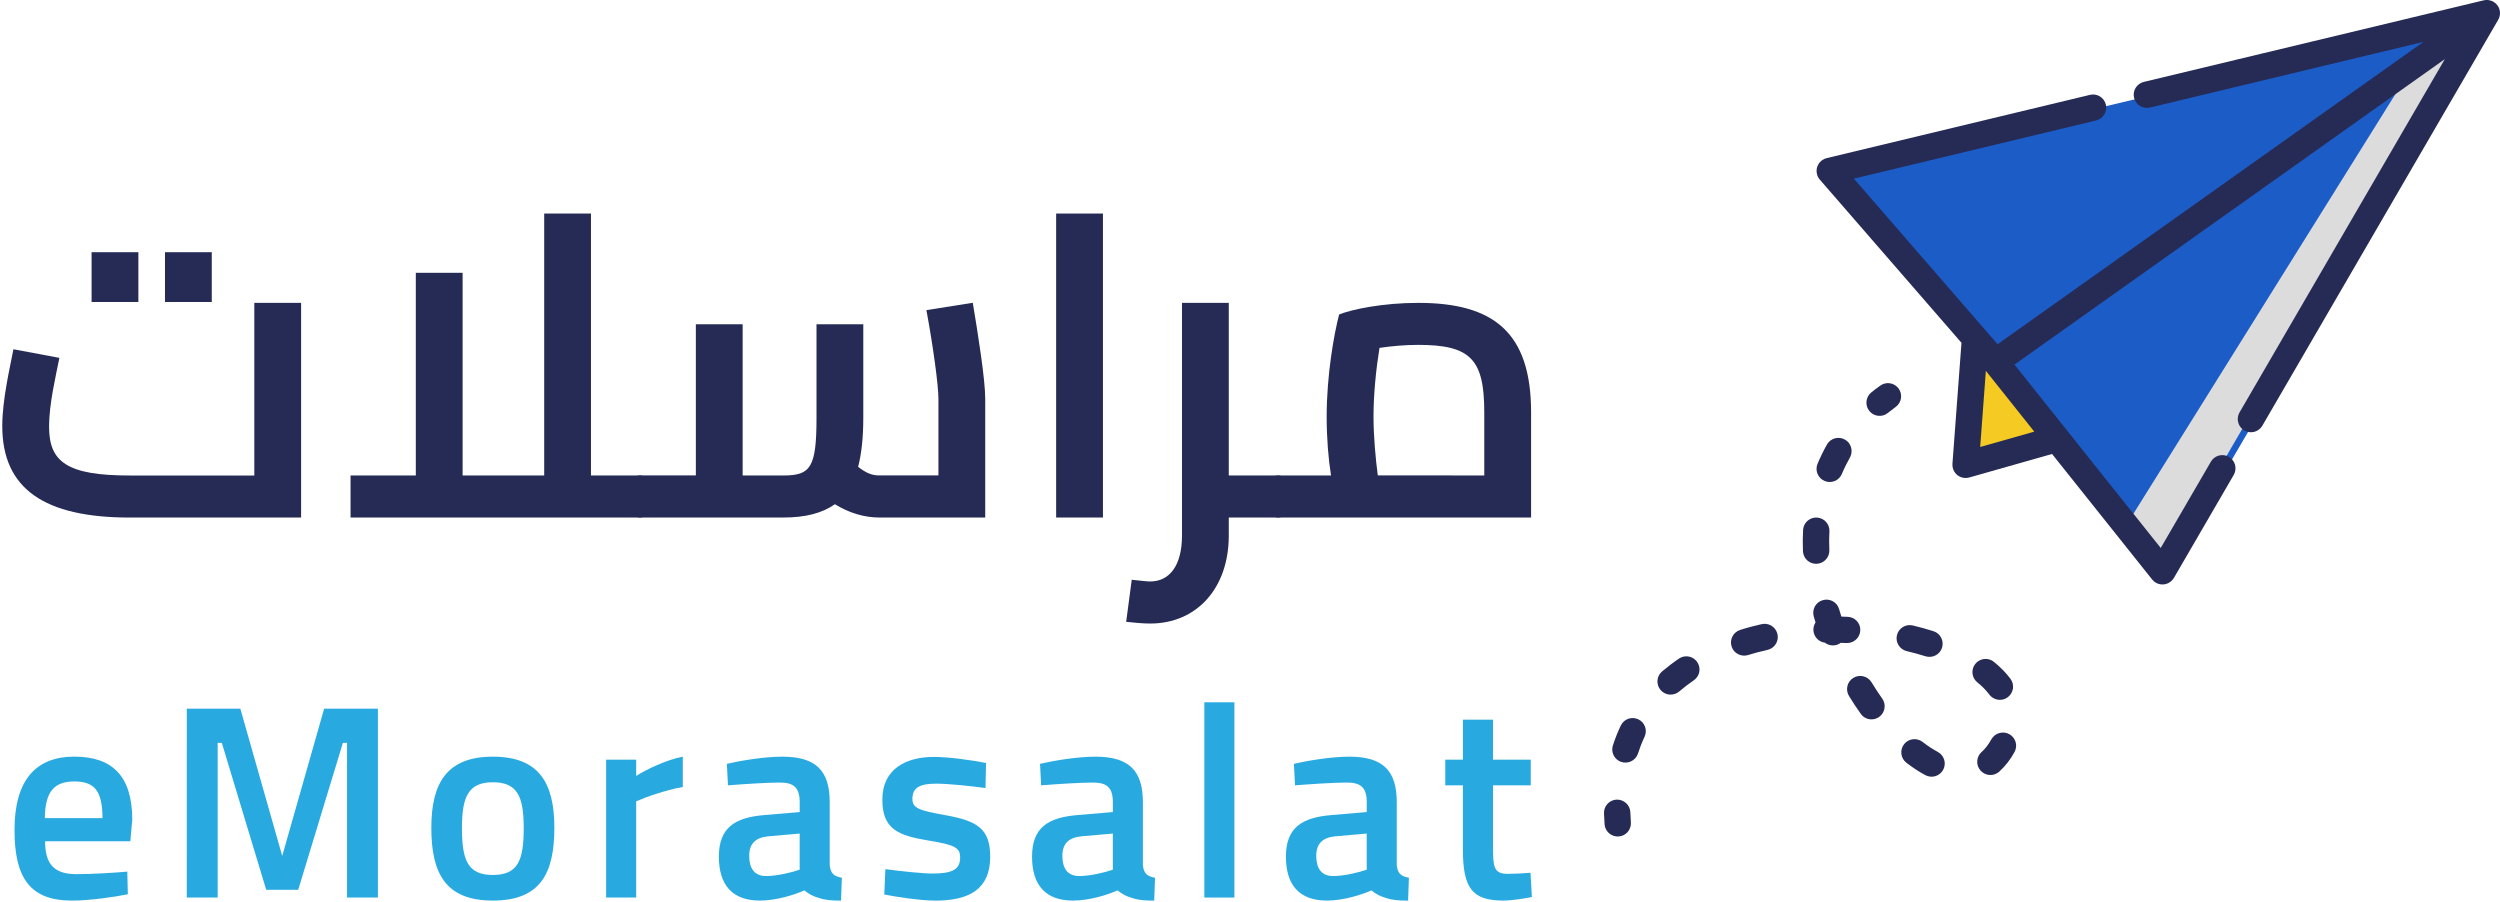
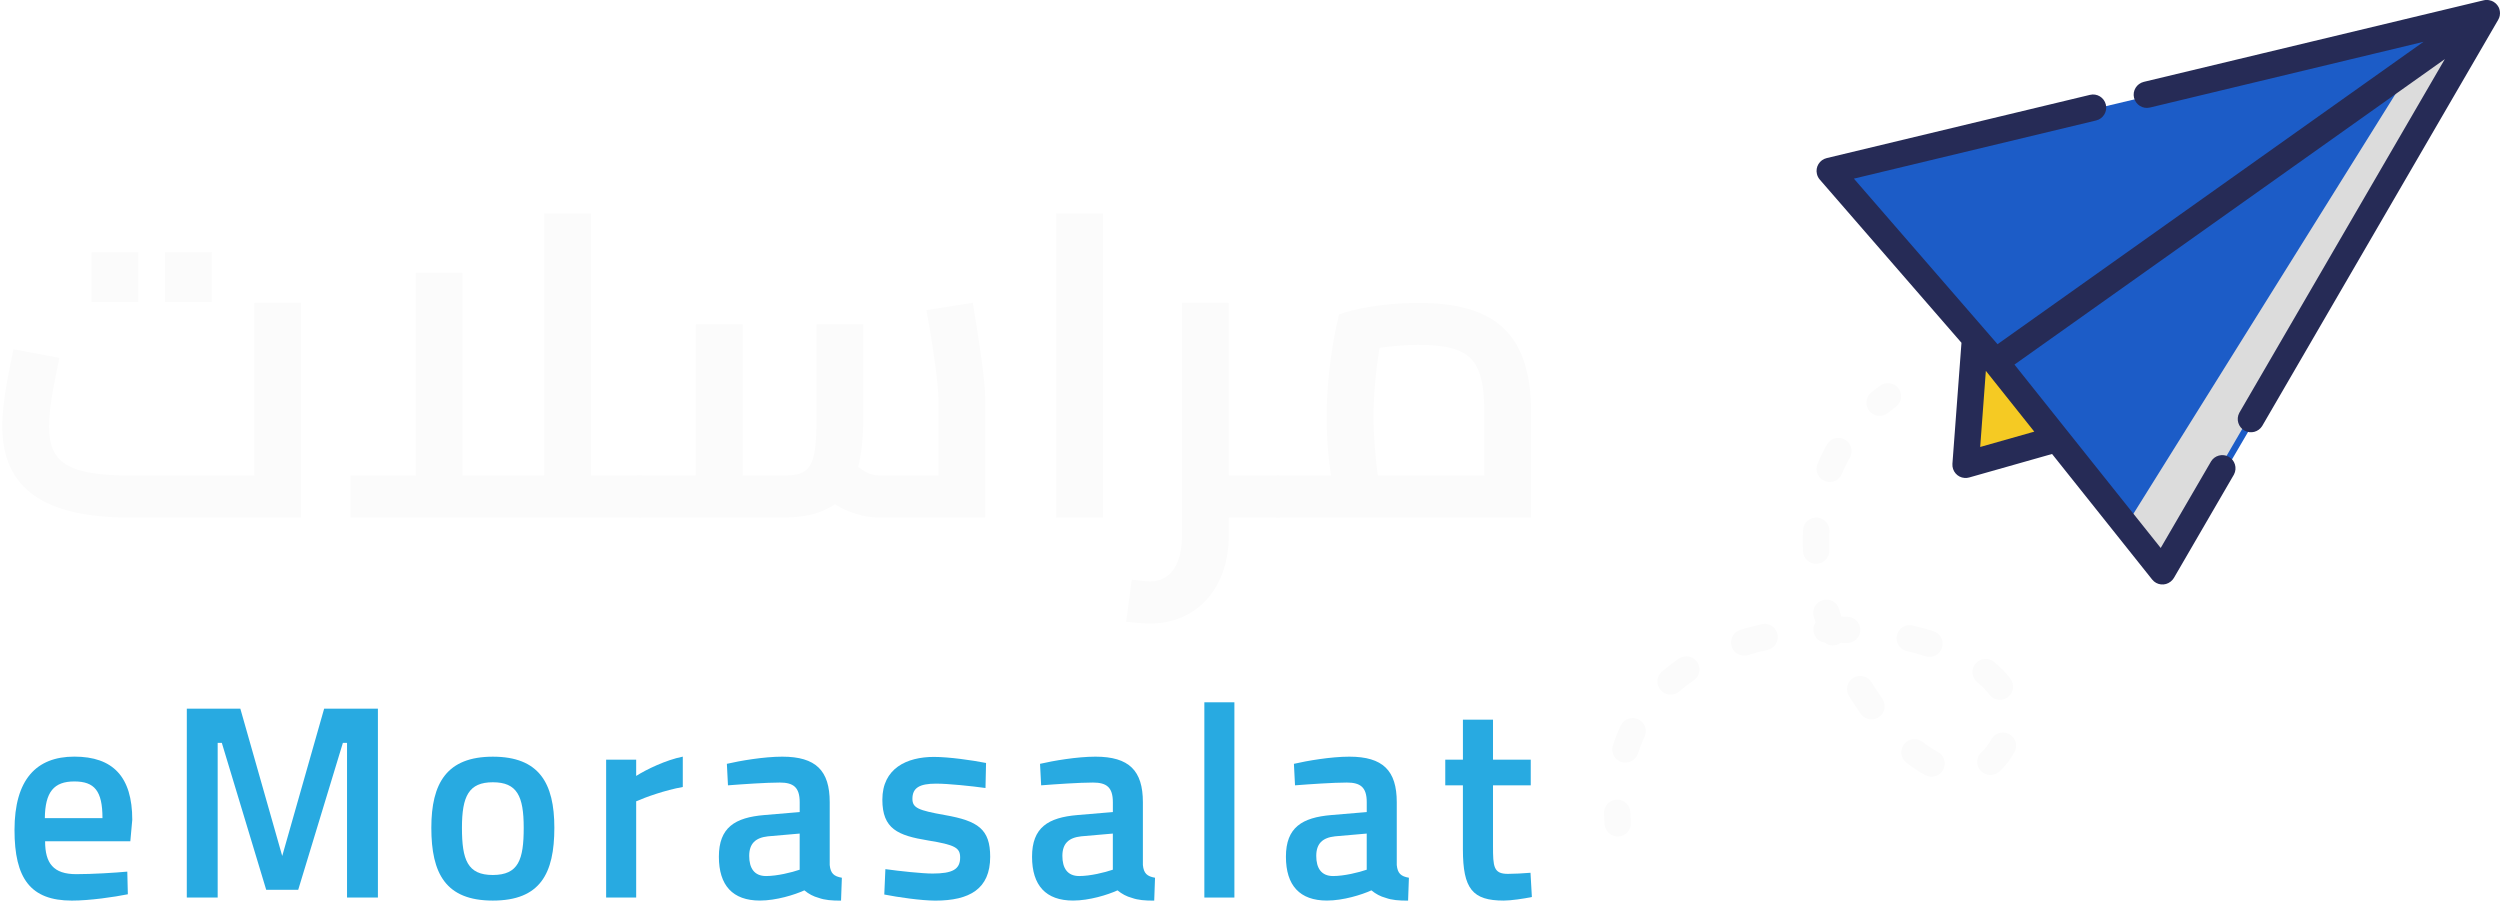
<svg xmlns="http://www.w3.org/2000/svg" version="1.1" id="Layer_1" x="0px" y="0px" width="131.135px" height="47.279px" viewBox="0 0 131.135 47.279" enable-background="new 0 0 131.135 47.279" xml:space="preserve">
  <g>
    <path fill="#F5CA23" d="M103.89,18.008l-0.484,6.484l4.701-1.33" />
-     <path fill="#1C5CC7" d="M104.815,19.105l8.783,10.943l17.064-29.18L104.815,19.105z" />
-     <path fill="#DCDCDC" d="M126.592,3.426l-15.196,24.339l1.826,2.285l16.975-29.18L126.592,3.426z" />
-     <path fill="#1C5CC7" d="M104.542,18.936l-8.657-9.894l34.312-8.172L104.542,18.936z" />
-     <path fill="#262B56" d="M131.093,0.926c0.014-0.033,0.022-0.069,0.03-0.106V0.813c0.007-0.037,0.011-0.073,0.012-0.11V0.697   c0-0.037-0.002-0.074-0.008-0.11V0.583c-0.006-0.035-0.015-0.067-0.024-0.103l-0.004-0.013c-0.008-0.021-0.017-0.044-0.024-0.064   l-0.015-0.028l-0.009-0.015c-0.016-0.03-0.034-0.061-0.056-0.086l-0.01-0.011c-0.021-0.028-0.045-0.057-0.071-0.079l-0.005-0.005   l-0.006-0.005c-0.024-0.022-0.055-0.045-0.084-0.063l-0.01-0.007c-0.029-0.021-0.063-0.035-0.095-0.048l-0.012-0.008   c-0.033-0.013-0.065-0.021-0.101-0.029l-0.01-0.003c-0.035-0.009-0.07-0.015-0.104-0.017h-0.012   c-0.065-0.004-0.135,0.001-0.199,0.019l-17.824,4.278c-0.371,0.091-0.602,0.463-0.512,0.834c0.091,0.371,0.463,0.602,0.834,0.512   l0,0l14.349-3.447l-0.88,0.624l-21.462,15.236L97.244,9.37l12.706-3.051c0.369-0.089,0.6-0.462,0.511-0.833   c-0.09-0.371-0.463-0.601-0.834-0.51l-13.81,3.318c-0.371,0.089-0.602,0.462-0.512,0.833c0.025,0.107,0.076,0.207,0.148,0.291   l7.434,8.563l-0.474,6.35c-0.026,0.38,0.256,0.712,0.636,0.74c0.082,0.007,0.164-0.003,0.243-0.024l4.347-1.234l5.25,6.585   c0.237,0.299,0.674,0.349,0.973,0.108c0.068-0.055,0.125-0.119,0.168-0.192l3.15-5.423c0.18-0.339,0.051-0.758-0.285-0.938   c-0.32-0.17-0.721-0.063-0.912,0.243l-2.644,4.547l-7.671-9.619L128.242,3.1L117.46,21.655c-0.18,0.337-0.052,0.756,0.285,0.937   c0.32,0.172,0.719,0.064,0.912-0.242l12.384-21.312V1.035c0.021-0.033,0.036-0.068,0.05-0.104L131.093,0.926z M103.869,23.446   l0.297-3.993l2.54,3.188L103.869,23.446L103.869,23.446z" />
-     <path fill="#262B56" d="M99.589,20.379c0.225,0.31,0.158,0.739-0.15,0.964l0,0c-0.141,0.104-0.275,0.208-0.41,0.315   c-0.293,0.242-0.729,0.199-0.971-0.096c0,0,0-0.001-0.002-0.002c-0.24-0.295-0.197-0.73,0.098-0.973l0,0   c0.152-0.124,0.311-0.245,0.471-0.358C98.931,20.004,99.362,20.071,99.589,20.379L99.589,20.379z M95.291,29.573l-0.028,0.001   c-0.371,0-0.676-0.292-0.691-0.662c-0.014-0.379-0.014-0.758,0.008-1.137c0.033-0.381,0.373-0.66,0.753-0.625   c0.356,0.033,0.632,0.336,0.628,0.693c-0.02,0.339-0.02,0.676-0.004,1.013C95.97,29.237,95.672,29.559,95.291,29.573z    M92.372,32.747c0.367-0.104,0.75,0.11,0.854,0.479c0.104,0.366-0.107,0.751-0.478,0.854c-0.022,0.007-0.047,0.013-0.071,0.019   c-0.337,0.074-0.67,0.162-0.988,0.262c-0.363,0.11-0.752-0.093-0.862-0.457c-0.112-0.364,0.092-0.75,0.454-0.862   c0-0.001,0.003-0.001,0.003-0.001C91.634,32.927,92.002,32.831,92.372,32.747z M88.104,34.522c0.328-0.194,0.752-0.085,0.945,0.243   c0.18,0.302,0.104,0.688-0.175,0.9c-0.276,0.188-0.544,0.391-0.789,0.602c-0.288,0.25-0.726,0.219-0.976-0.068   c0,0,0-0.002-0.002-0.002c-0.248-0.288-0.219-0.724,0.07-0.973c0-0.001,0.002-0.002,0.002-0.002   C87.472,34.976,87.78,34.74,88.104,34.522z M104.351,36.435c-0.186-0.24-0.396-0.457-0.636-0.646   c-0.296-0.241-0.339-0.677-0.098-0.972s0.677-0.34,0.972-0.1c0.34,0.276,0.633,0.574,0.866,0.886   c0.229,0.304,0.169,0.734-0.136,0.966c-0.119,0.092-0.266,0.141-0.416,0.141C104.687,36.709,104.481,36.607,104.351,36.435z    M85.933,37.73c0.346,0.162,0.493,0.571,0.33,0.918c0,0,0,0,0,0.001c-0.139,0.296-0.258,0.601-0.357,0.912   c-0.137,0.354-0.537,0.53-0.895,0.395c-0.324-0.126-0.505-0.474-0.422-0.811c0.118-0.372,0.26-0.737,0.426-1.084   c0.162-0.347,0.574-0.493,0.92-0.33L85.933,37.73z M95.711,25.23c-0.353-0.146-0.521-0.549-0.374-0.901   c0-0.001,0.001-0.001,0.001-0.002c0.149-0.354,0.319-0.704,0.511-1.041c0.207-0.321,0.635-0.415,0.957-0.209   c0.299,0.19,0.403,0.577,0.244,0.896c-0.162,0.284-0.309,0.58-0.436,0.887C96.468,25.21,96.063,25.377,95.711,25.23z    M100.999,34.424c-0.325-0.104-0.654-0.192-0.986-0.271c-0.371-0.089-0.6-0.461-0.512-0.832s0.461-0.603,0.832-0.513   c0.372,0.089,0.738,0.188,1.086,0.301c0.363,0.115,0.564,0.504,0.448,0.868C101.751,34.339,101.362,34.539,100.999,34.424z    M101.646,39.442c0.336,0.181,0.463,0.6,0.281,0.936c-0.18,0.336-0.599,0.462-0.935,0.281l0,0   c-0.349-0.188-0.681-0.407-0.994-0.651c-0.302-0.23-0.356-0.667-0.124-0.969c0.234-0.303,0.668-0.355,0.971-0.124l0,0   C101.114,39.125,101.385,39.302,101.646,39.442z M105.397,38.51c0.334,0.186,0.457,0.604,0.271,0.938c0,0,0,0-0.001,0.001   c-0.206,0.386-0.479,0.733-0.8,1.028c-0.283,0.254-0.723,0.229-0.977-0.055c0-0.002,0-0.002-0.002-0.002   c-0.254-0.283-0.229-0.721,0.055-0.975c0,0,0-0.001,0.002-0.001c0.187-0.166,0.357-0.39,0.51-0.664   C104.644,38.447,105.063,38.326,105.397,38.51L105.397,38.51z M97.58,33.066c-0.017,0.381-0.337,0.677-0.718,0.664   c-0.104-0.004-0.207-0.008-0.309-0.01c-0.248,0.182-0.587,0.18-0.83-0.008c-0.379-0.049-0.646-0.396-0.598-0.771   c0.016-0.105,0.053-0.206,0.107-0.294l-0.094-0.313c-0.104-0.367,0.106-0.75,0.477-0.854c0.365-0.106,0.75,0.104,0.854,0.473l0,0   c0.037,0.13,0.076,0.26,0.117,0.389c0.109,0.002,0.217,0.008,0.325,0.013C97.298,32.364,97.597,32.686,97.58,33.066z    M98.167,35.786c0.18,0.296,0.37,0.584,0.564,0.858c0.222,0.311,0.146,0.739-0.162,0.962c-0.117,0.083-0.258,0.128-0.4,0.128   c-0.225,0-0.436-0.107-0.564-0.29c-0.213-0.3-0.422-0.615-0.619-0.938c-0.196-0.324-0.096-0.752,0.23-0.949   C97.542,35.358,97.968,35.461,98.167,35.786L98.167,35.786L98.167,35.786z M85.519,42.614c0.004,0.172,0.017,0.347,0.027,0.521   c0.028,0.383-0.258,0.715-0.639,0.741c-0.381,0.028-0.713-0.258-0.741-0.639c-0.015-0.194-0.024-0.39-0.03-0.582   c-0.012-0.382,0.288-0.7,0.67-0.712C85.187,41.934,85.507,42.232,85.519,42.614z" />
+     <path fill="#1C5CC7" d="M104.815,19.105l8.783,10.942l17.063-29.18L104.815,19.105z" />
+     <path fill="#DCDCDC" d="M126.592,3.426l-15.196,24.34l1.826,2.284l16.975-29.18L126.592,3.426z" />
+     <path fill="#1C5CC7" d="M104.542,18.936l-8.657-9.895l34.312-8.172L104.542,18.936z" />
+     <path fill="#262B56" d="M131.093,0.926c0.014-0.032,0.022-0.068,0.03-0.105V0.813c0.007-0.037,0.011-0.073,0.012-0.11V0.697   c0-0.037-0.002-0.074-0.008-0.11V0.583c-0.006-0.035-0.015-0.066-0.024-0.103l-0.004-0.014c-0.008-0.021-0.017-0.044-0.023-0.063   l-0.016-0.028l-0.009-0.015c-0.016-0.03-0.034-0.062-0.056-0.086l-0.01-0.011c-0.021-0.028-0.045-0.058-0.071-0.079l-0.005-0.005   l-0.006-0.006c-0.024-0.021-0.055-0.045-0.084-0.063l-0.01-0.007c-0.029-0.021-0.063-0.035-0.096-0.048l-0.012-0.009   c-0.033-0.013-0.064-0.021-0.102-0.028l-0.01-0.003c-0.035-0.01-0.07-0.016-0.104-0.018h-0.012   c-0.065-0.004-0.136,0.001-0.199,0.02l-17.824,4.277c-0.371,0.092-0.602,0.463-0.512,0.834c0.091,0.371,0.463,0.603,0.834,0.513   l0,0l14.349-3.447l-0.88,0.624l-21.462,15.236L97.244,9.37l12.706-3.051c0.369-0.089,0.6-0.462,0.511-0.833   c-0.09-0.371-0.463-0.602-0.834-0.51l-13.81,3.317c-0.371,0.089-0.603,0.462-0.512,0.833c0.024,0.107,0.075,0.207,0.147,0.291   l7.435,8.563l-0.475,6.35c-0.025,0.38,0.256,0.712,0.636,0.74c0.082,0.007,0.164-0.003,0.243-0.024l4.348-1.233l5.25,6.585   c0.236,0.299,0.674,0.349,0.973,0.107c0.068-0.055,0.125-0.118,0.168-0.191l3.15-5.423c0.18-0.34,0.051-0.759-0.285-0.938   c-0.32-0.17-0.722-0.063-0.912,0.243l-2.645,4.547l-7.671-9.619L128.242,3.1L117.46,21.655c-0.18,0.337-0.052,0.756,0.285,0.937   c0.32,0.173,0.719,0.064,0.912-0.241l12.384-21.313V1.035c0.021-0.033,0.036-0.068,0.05-0.104L131.093,0.926z M103.869,23.446   l0.297-3.993l2.54,3.188L103.869,23.446L103.869,23.446z" />
+     <path fill="#FBFBFB" d="M99.589,20.379c0.225,0.311,0.158,0.739-0.15,0.964l0,0c-0.141,0.104-0.274,0.208-0.41,0.315   c-0.293,0.242-0.729,0.199-0.971-0.096c0,0,0-0.001-0.002-0.002c-0.24-0.295-0.197-0.73,0.098-0.974l0,0   c0.152-0.124,0.312-0.245,0.472-0.357C98.931,20.004,99.362,20.071,99.589,20.379L99.589,20.379z M95.291,29.573l-0.028,0.001   c-0.371,0-0.676-0.292-0.691-0.662c-0.014-0.379-0.014-0.758,0.009-1.137c0.032-0.381,0.373-0.66,0.753-0.625   c0.355,0.033,0.632,0.336,0.628,0.692c-0.021,0.34-0.021,0.677-0.004,1.014C95.97,29.237,95.672,29.559,95.291,29.573z    M92.372,32.747c0.367-0.104,0.75,0.11,0.854,0.479c0.104,0.365-0.106,0.751-0.478,0.854c-0.022,0.007-0.047,0.013-0.071,0.02   c-0.337,0.073-0.67,0.161-0.988,0.262c-0.362,0.11-0.752-0.093-0.861-0.457c-0.112-0.364,0.092-0.75,0.453-0.862   c0-0.001,0.004-0.001,0.004-0.001C91.634,32.927,92.002,32.831,92.372,32.747z M88.104,34.522c0.328-0.194,0.752-0.085,0.944,0.243   c0.181,0.302,0.104,0.688-0.175,0.899c-0.275,0.188-0.544,0.392-0.789,0.603c-0.288,0.25-0.727,0.219-0.977-0.068   c0,0,0-0.002-0.002-0.002c-0.248-0.288-0.219-0.724,0.07-0.973c0-0.001,0.002-0.002,0.002-0.002   C87.472,34.976,87.78,34.74,88.104,34.522z M104.351,36.435c-0.186-0.24-0.396-0.457-0.636-0.646   c-0.296-0.241-0.339-0.677-0.098-0.972s0.677-0.34,0.972-0.101c0.34,0.276,0.633,0.574,0.866,0.887   c0.229,0.304,0.169,0.733-0.136,0.966c-0.119,0.092-0.266,0.141-0.416,0.141C104.687,36.709,104.481,36.607,104.351,36.435z    M85.933,37.73c0.346,0.162,0.493,0.57,0.33,0.918c0,0,0,0,0,0.001c-0.139,0.296-0.258,0.601-0.357,0.912   c-0.137,0.354-0.536,0.529-0.895,0.395c-0.324-0.126-0.505-0.474-0.422-0.811c0.118-0.372,0.26-0.737,0.426-1.084   c0.162-0.348,0.574-0.493,0.92-0.33L85.933,37.73z M95.711,25.23c-0.353-0.146-0.521-0.549-0.374-0.901   c0-0.001,0.001-0.001,0.001-0.002c0.149-0.354,0.319-0.704,0.511-1.041c0.207-0.321,0.635-0.415,0.957-0.209   c0.299,0.19,0.403,0.577,0.244,0.896c-0.162,0.283-0.309,0.579-0.436,0.887C96.468,25.21,96.063,25.377,95.711,25.23z    M100.999,34.424c-0.325-0.104-0.654-0.191-0.986-0.271c-0.371-0.089-0.6-0.461-0.512-0.832s0.461-0.604,0.832-0.513   c0.372,0.089,0.738,0.188,1.086,0.301c0.363,0.115,0.564,0.504,0.448,0.868C101.751,34.339,101.362,34.539,100.999,34.424z    M101.646,39.442c0.336,0.181,0.463,0.6,0.281,0.936c-0.18,0.336-0.599,0.462-0.935,0.281l0,0   c-0.349-0.188-0.681-0.407-0.994-0.651c-0.302-0.229-0.356-0.667-0.124-0.969c0.234-0.303,0.668-0.354,0.971-0.124l0,0   C101.114,39.125,101.385,39.302,101.646,39.442z M105.397,38.51c0.334,0.187,0.457,0.604,0.271,0.938c0,0,0,0-0.001,0.001   c-0.206,0.386-0.479,0.733-0.8,1.028c-0.283,0.254-0.724,0.229-0.978-0.056c0-0.002,0-0.002-0.002-0.002   c-0.254-0.282-0.229-0.721,0.055-0.975c0,0,0-0.001,0.002-0.001c0.188-0.166,0.357-0.39,0.511-0.664   C104.644,38.447,105.063,38.326,105.397,38.51L105.397,38.51z M97.58,33.066c-0.017,0.381-0.337,0.677-0.718,0.664   c-0.104-0.004-0.207-0.008-0.309-0.01c-0.248,0.182-0.588,0.18-0.83-0.009c-0.379-0.049-0.646-0.396-0.599-0.771   c0.017-0.105,0.054-0.206,0.106-0.294l-0.094-0.313c-0.104-0.367,0.106-0.75,0.478-0.854c0.364-0.106,0.75,0.104,0.854,0.473l0,0   c0.036,0.13,0.075,0.26,0.116,0.389c0.108,0.002,0.218,0.009,0.325,0.014C97.298,32.364,97.597,32.686,97.58,33.066z    M98.167,35.786c0.18,0.296,0.37,0.584,0.564,0.858c0.222,0.311,0.146,0.738-0.162,0.962c-0.117,0.083-0.258,0.128-0.4,0.128   c-0.225,0-0.436-0.107-0.564-0.29c-0.213-0.3-0.422-0.615-0.619-0.938c-0.195-0.323-0.096-0.752,0.23-0.948   C97.542,35.358,97.968,35.461,98.167,35.786L98.167,35.786L98.167,35.786z M85.519,42.614c0.004,0.172,0.018,0.347,0.027,0.521   c0.028,0.384-0.258,0.716-0.639,0.741c-0.381,0.028-0.713-0.258-0.741-0.639c-0.015-0.194-0.024-0.39-0.03-0.582   c-0.012-0.382,0.288-0.7,0.67-0.712C85.187,41.934,85.507,42.232,85.519,42.614z" />
  </g>
  <g>
-     <path fill="#262B56" d="M15.794,15.885v11.263H6.808c-4.481,0-6.689-1.509-6.689-4.797c0-1.396,0.406-3.085,0.586-4.031l2.41,0.451   c-0.181,0.923-0.541,2.41-0.541,3.604c0,1.848,0.924,2.567,4.234,2.567h6.531v-9.056L15.794,15.885L15.794,15.885z M7.258,15.84   H4.804v-2.61h2.454V15.84z M11.109,15.84H8.654v-2.61h2.455V15.84z" />
-     <path fill="#262B56" d="M34.018,26.042c0,0.676-0.09,1.104-0.45,1.104h-15.18v-2.207h3.423v-10.63h2.455v10.63h4.279V11.201h2.454   v13.738h2.568C33.928,24.939,34.018,25.367,34.018,26.042z" />
-     <path fill="#262B56" d="M51.679,20.907v6.239h-5.563c-0.788,0-1.6-0.248-2.32-0.698c-0.676,0.473-1.554,0.698-2.702,0.698h-7.522   c-0.383,0-0.45-0.43-0.45-1.104s0.067-1.104,0.45-1.104H36.5V17.01h2.455v7.93h2.14c1.419,0,1.734-0.405,1.734-3.02v-4.91h2.454   v4.91c0,1.016-0.09,1.869-0.27,2.567c0.428,0.338,0.743,0.451,1.104,0.451h3.107v-4.032c0-0.675-0.27-2.703-0.63-4.639l2.432-0.385   C51.296,17.484,51.679,19.917,51.679,20.907z" />
-     <path fill="#262B56" d="M55.399,11.201h2.455v15.945h-2.455V11.201z" />
-     <path fill="#262B56" d="M67.495,26.042c0,0.676-0.09,1.104-0.45,1.104h-2.59v0.944c0,2.771-1.689,4.617-4.122,4.617   c-0.383,0-0.855-0.045-1.261-0.09l0.292-2.207c0.451,0.045,0.767,0.09,0.969,0.09c1.014,0,1.667-0.833,1.667-2.41V15.885h2.455   v9.056h2.59C67.405,24.939,67.495,25.367,67.495,26.042z" />
-     <path fill="#262B56" d="M80.312,21.628v5.52H67.046c-0.383,0-0.449-0.43-0.449-1.104s0.066-1.104,0.449-1.104h2.771   c-0.137-0.856-0.228-1.938-0.228-3.085c0-2.187,0.384-4.324,0.653-5.36c0.676-0.271,2.297-0.608,4.145-0.608   C78.329,15.885,80.312,17.417,80.312,21.628z M77.856,24.939v-3.313c0-2.792-0.723-3.536-3.469-3.536   c-0.699,0-1.421,0.067-2.027,0.158c-0.18,1.104-0.314,2.434-0.314,3.604c0,1.058,0.112,2.229,0.225,3.085L77.856,24.939   L77.856,24.939z" />
+     <path fill="#FBFBFB" d="M15.794,15.885v11.264H6.808c-4.481,0-6.689-1.509-6.689-4.797c0-1.396,0.406-3.085,0.586-4.031l2.41,0.451   c-0.181,0.923-0.541,2.41-0.541,3.604c0,1.849,0.924,2.567,4.234,2.567h6.531v-9.057L15.794,15.885L15.794,15.885z M7.258,15.84   H4.804V13.23h2.454V15.84z M11.109,15.84H8.654V13.23h2.455V15.84z" />
+     <path fill="#FBFBFB" d="M34.018,26.042c0,0.676-0.09,1.104-0.45,1.104h-15.18v-2.207h3.423v-10.63h2.455v10.63h4.279V11.201h2.454   v13.738h2.568C33.928,24.939,34.018,25.367,34.018,26.042z" />
+     <path fill="#FBFBFB" d="M51.679,20.907v6.239h-5.563c-0.788,0-1.6-0.248-2.32-0.698c-0.676,0.473-1.554,0.698-2.702,0.698h-7.522   c-0.383,0-0.45-0.431-0.45-1.104s0.067-1.104,0.45-1.104H36.5V17.01h2.455v7.931h2.14c1.419,0,1.734-0.405,1.734-3.021v-4.91h2.454   v4.91c0,1.017-0.09,1.869-0.27,2.567c0.428,0.338,0.743,0.451,1.104,0.451h3.107v-4.032c0-0.675-0.27-2.703-0.63-4.639l2.432-0.386   C51.296,17.484,51.679,19.917,51.679,20.907z" />
+     <path fill="#FBFBFB" d="M55.399,11.201h2.455v15.945h-2.455V11.201z" />
+     <path fill="#FBFBFB" d="M67.495,26.042c0,0.676-0.09,1.104-0.45,1.104h-2.59v0.943c0,2.771-1.689,4.617-4.122,4.617   c-0.383,0-0.855-0.045-1.261-0.09l0.292-2.207c0.451,0.045,0.767,0.09,0.969,0.09c1.014,0,1.667-0.833,1.667-2.41V15.885h2.455   v9.057h2.59C67.405,24.939,67.495,25.367,67.495,26.042z" />
+     <path fill="#FBFBFB" d="M80.312,21.628v5.521H67.046c-0.383,0-0.449-0.431-0.449-1.104s0.066-1.104,0.449-1.104h2.771   c-0.137-0.856-0.229-1.938-0.229-3.085c0-2.188,0.385-4.324,0.653-5.36c0.676-0.271,2.297-0.607,4.146-0.607   C78.329,15.885,80.312,17.417,80.312,21.628z M77.856,24.939v-3.313c0-2.792-0.724-3.536-3.469-3.536   c-0.699,0-1.422,0.067-2.027,0.158c-0.18,1.104-0.314,2.435-0.314,3.604c0,1.058,0.112,2.229,0.225,3.085L77.856,24.939   L77.856,24.939z" />
  </g>
  <g>
-     <path fill="#28AAE1" d="M0.761,43.536c0-2.646,1.143-3.848,3.139-3.848c2.025,0,3.038,1.056,3.038,3.313l-0.102,1.128h-4.47   c0,1.157,0.435,1.723,1.635,1.723c0.839,0,2.025-0.072,2.676-0.132l0.029,1.188C5.997,47.052,4.71,47.24,3.769,47.24   C1.6,47.239,0.761,46.082,0.761,43.536z M5.375,42.914c0-1.432-0.419-1.924-1.476-1.924c-1.07,0-1.533,0.55-1.547,1.924H5.375z" />
-     <path fill="#28AAE1" d="M9.799,37.171h2.807l2.198,7.727l2.199-7.727h2.82v9.909h-1.62v-8.115h-0.217l-2.344,7.71h-1.678   l-2.329-7.71h-0.217v8.115h-1.62L9.799,37.171L9.799,37.171z" />
-     <path fill="#28AAE1" d="M22.625,43.42c0-2.343,0.811-3.73,3.226-3.73c2.431,0,3.227,1.389,3.227,3.73   c0,2.401-0.738,3.819-3.227,3.819C23.377,47.239,22.625,45.822,22.625,43.42z M27.471,43.42c0-1.664-0.347-2.387-1.62-2.387   c-1.258,0-1.62,0.723-1.62,2.387c0,1.68,0.29,2.476,1.62,2.476C27.196,45.894,27.471,45.098,27.471,43.42z" />
+     <path fill="#28AAE1" d="M0.761,43.536c0-2.646,1.143-3.848,3.139-3.848c2.025,0,3.038,1.056,3.038,3.313l-0.102,1.128h-4.47   c0,1.157,0.435,1.724,1.635,1.724c0.839,0,2.025-0.072,2.676-0.133l0.029,1.188C5.997,47.052,4.71,47.24,3.769,47.24   C1.6,47.239,0.761,46.082,0.761,43.536z M5.375,42.914c0-1.432-0.419-1.924-1.476-1.924c-1.07,0-1.533,0.55-1.547,1.924H5.375z" />
+     <path fill="#28AAE1" d="M9.799,37.171h2.807l2.198,7.728l2.199-7.728h2.82v9.909h-1.62v-8.115h-0.217l-2.344,7.71h-1.678   l-2.329-7.71h-0.217v8.115h-1.62L9.799,37.171L9.799,37.171z" />
+     <path fill="#28AAE1" d="M22.625,43.42c0-2.343,0.811-3.729,3.226-3.729c2.431,0,3.227,1.389,3.227,3.729   c0,2.401-0.738,3.819-3.227,3.819C23.377,47.239,22.625,45.822,22.625,43.42z M27.471,43.42c0-1.664-0.347-2.387-1.62-2.387   c-1.258,0-1.62,0.723-1.62,2.387c0,1.681,0.29,2.477,1.62,2.477C27.196,45.894,27.471,45.098,27.471,43.42z" />
    <path fill="#28AAE1" d="M31.794,39.847h1.576v0.854c0.521-0.333,1.563-0.839,2.445-1.012v1.591   c-0.955,0.174-1.953,0.536-2.445,0.752v5.048h-1.576V39.847z" />
-     <path fill="#28AAE1" d="M37.708,44.939c0-1.533,0.839-2.056,2.387-2.186l1.852-0.157v-0.521c0-0.781-0.333-1.027-1.042-1.027   s-1.967,0.087-2.72,0.146l-0.058-1.128c0.68-0.159,1.938-0.376,2.907-0.376c1.766,0,2.488,0.736,2.488,2.387v3.298   c0.044,0.436,0.217,0.593,0.637,0.666l-0.043,1.201c-0.492,0-0.854-0.029-1.172-0.145c-0.275-0.073-0.521-0.203-0.752-0.393   c-0.507,0.231-1.476,0.535-2.329,0.535C38.431,47.239,37.708,46.444,37.708,44.939z M41.946,45.619v-1.895l-1.664,0.145   c-0.65,0.072-0.983,0.376-0.983,1.027c0,0.636,0.261,1.056,0.883,1.056C40.76,45.952,41.526,45.764,41.946,45.619z" />
-     <path fill="#28AAE1" d="M46.384,46.921l0.058-1.331c0.753,0.103,1.938,0.231,2.474,0.231c1.042,0,1.447-0.217,1.447-0.839   c0-0.506-0.246-0.665-1.679-0.896c-1.591-0.261-2.401-0.606-2.401-2.141c0-1.635,1.273-2.242,2.705-2.242   c0.781,0,2.011,0.174,2.734,0.318l-0.029,1.314c-0.737-0.102-1.952-0.229-2.589-0.229c-0.868,0-1.244,0.217-1.244,0.795   c0,0.478,0.304,0.606,1.707,0.854c1.735,0.306,2.372,0.738,2.372,2.186c0,1.691-1.085,2.3-2.879,2.3   C48.322,47.239,47.107,47.065,46.384,46.921z" />
-     <path fill="#28AAE1" d="M54.135,44.939c0-1.533,0.839-2.056,2.387-2.186l1.852-0.157v-0.521c0-0.781-0.333-1.027-1.042-1.027   s-1.967,0.087-2.72,0.146l-0.058-1.128c0.68-0.159,1.938-0.376,2.908-0.376c1.765,0,2.487,0.736,2.487,2.387v3.298   c0.044,0.436,0.217,0.593,0.637,0.666l-0.043,1.201c-0.492,0-0.854-0.029-1.172-0.145c-0.275-0.073-0.521-0.203-0.753-0.393   c-0.506,0.231-1.475,0.535-2.328,0.535C54.857,47.239,54.135,46.444,54.135,44.939z M58.373,45.619v-1.895l-1.664,0.145   c-0.65,0.072-0.983,0.376-0.983,1.027c0,0.636,0.261,1.056,0.883,1.056C57.187,45.952,57.953,45.764,58.373,45.619z" />
+     <path fill="#28AAE1" d="M37.708,44.939c0-1.533,0.839-2.057,2.387-2.187l1.852-0.156v-0.521c0-0.781-0.333-1.027-1.042-1.027   s-1.967,0.087-2.72,0.146l-0.058-1.128c0.68-0.159,1.938-0.376,2.907-0.376c1.766,0,2.488,0.735,2.488,2.387v3.298   c0.044,0.437,0.217,0.593,0.637,0.666l-0.043,1.201c-0.492,0-0.854-0.029-1.172-0.145c-0.275-0.073-0.521-0.203-0.752-0.394   c-0.507,0.231-1.476,0.535-2.329,0.535C38.431,47.239,37.708,46.444,37.708,44.939z M41.946,45.619v-1.895l-1.664,0.145   c-0.65,0.072-0.983,0.376-0.983,1.027c0,0.636,0.261,1.056,0.883,1.056C40.76,45.952,41.526,45.764,41.946,45.619z" />
+     <path fill="#28AAE1" d="M46.384,46.921l0.058-1.331c0.753,0.104,1.938,0.231,2.474,0.231c1.042,0,1.447-0.217,1.447-0.839   c0-0.506-0.246-0.665-1.679-0.896c-1.591-0.261-2.401-0.605-2.401-2.141c0-1.635,1.273-2.242,2.705-2.242   c0.781,0,2.011,0.174,2.734,0.318l-0.029,1.313c-0.737-0.102-1.952-0.229-2.589-0.229c-0.868,0-1.244,0.217-1.244,0.795   c0,0.478,0.304,0.605,1.707,0.854c1.735,0.307,2.372,0.738,2.372,2.187c0,1.69-1.085,2.3-2.879,2.3   C48.322,47.239,47.107,47.065,46.384,46.921z" />
+     <path fill="#28AAE1" d="M54.135,44.939c0-1.533,0.839-2.057,2.387-2.187l1.852-0.156v-0.521c0-0.781-0.333-1.027-1.042-1.027   s-1.967,0.087-2.72,0.146l-0.058-1.128c0.68-0.159,1.938-0.376,2.908-0.376c1.765,0,2.487,0.735,2.487,2.387v3.298   c0.044,0.437,0.217,0.593,0.637,0.666l-0.043,1.201c-0.492,0-0.854-0.029-1.172-0.145c-0.275-0.073-0.521-0.203-0.753-0.394   c-0.506,0.231-1.475,0.535-2.328,0.535C54.857,47.239,54.135,46.444,54.135,44.939z M58.373,45.619v-1.895l-1.664,0.145   c-0.65,0.072-0.983,0.376-0.983,1.027c0,0.636,0.261,1.056,0.883,1.056C57.187,45.952,57.953,45.764,58.373,45.619z" />
    <path fill="#28AAE1" d="M63.173,36.838h1.576V47.08h-1.576V36.838z" />
-     <path fill="#28AAE1" d="M67.452,44.939c0-1.533,0.839-2.056,2.387-2.186l1.852-0.157v-0.521c0-0.781-0.332-1.027-1.041-1.027   s-1.967,0.087-2.721,0.146l-0.058-1.128c0.68-0.159,1.938-0.376,2.907-0.376c1.766,0,2.488,0.736,2.488,2.387v3.298   c0.043,0.436,0.217,0.593,0.637,0.666l-0.043,1.201c-0.492,0-0.854-0.029-1.172-0.145c-0.275-0.073-0.521-0.203-0.752-0.393   c-0.508,0.231-1.478,0.535-2.33,0.535C68.175,47.239,67.452,46.444,67.452,44.939z M71.69,45.619v-1.895l-1.664,0.145   c-0.65,0.072-0.983,0.376-0.983,1.027c0,0.636,0.261,1.056,0.883,1.056C70.504,45.952,71.271,45.764,71.69,45.619z" />
-     <path fill="#28AAE1" d="M76.735,44.549v-3.354H75.81v-1.346h0.926V37.75h1.578v2.099h1.98v1.346h-1.98v3.182   c0,1.085,0.027,1.461,0.781,1.461c0.288,0,0.838-0.027,1.186-0.058l0.072,1.271c-0.42,0.089-1.1,0.188-1.476,0.188   C77.242,47.239,76.735,46.632,76.735,44.549z" />
+     <path fill="#28AAE1" d="M67.452,44.939c0-1.533,0.839-2.057,2.387-2.187l1.852-0.156v-0.521c0-0.781-0.332-1.027-1.041-1.027   s-1.967,0.087-2.721,0.146l-0.058-1.128c0.68-0.159,1.938-0.376,2.907-0.376c1.766,0,2.488,0.735,2.488,2.387v3.298   c0.043,0.437,0.217,0.593,0.637,0.666l-0.043,1.201c-0.492,0-0.854-0.029-1.172-0.145c-0.275-0.073-0.521-0.203-0.752-0.394   c-0.508,0.231-1.479,0.535-2.33,0.535C68.175,47.239,67.452,46.444,67.452,44.939z M71.69,45.619v-1.895l-1.664,0.145   c-0.65,0.072-0.983,0.376-0.983,1.027c0,0.636,0.261,1.056,0.883,1.056C70.504,45.952,71.271,45.764,71.69,45.619z" />
+     <path fill="#28AAE1" d="M76.735,44.549v-3.354H75.81v-1.346h0.926v-2.1h1.578v2.1h1.98v1.346h-1.98v3.182   c0,1.085,0.027,1.461,0.781,1.461c0.288,0,0.838-0.026,1.186-0.058l0.072,1.271c-0.42,0.09-1.1,0.188-1.476,0.188   C77.242,47.239,76.735,46.632,76.735,44.549z" />
  </g>
</svg>
